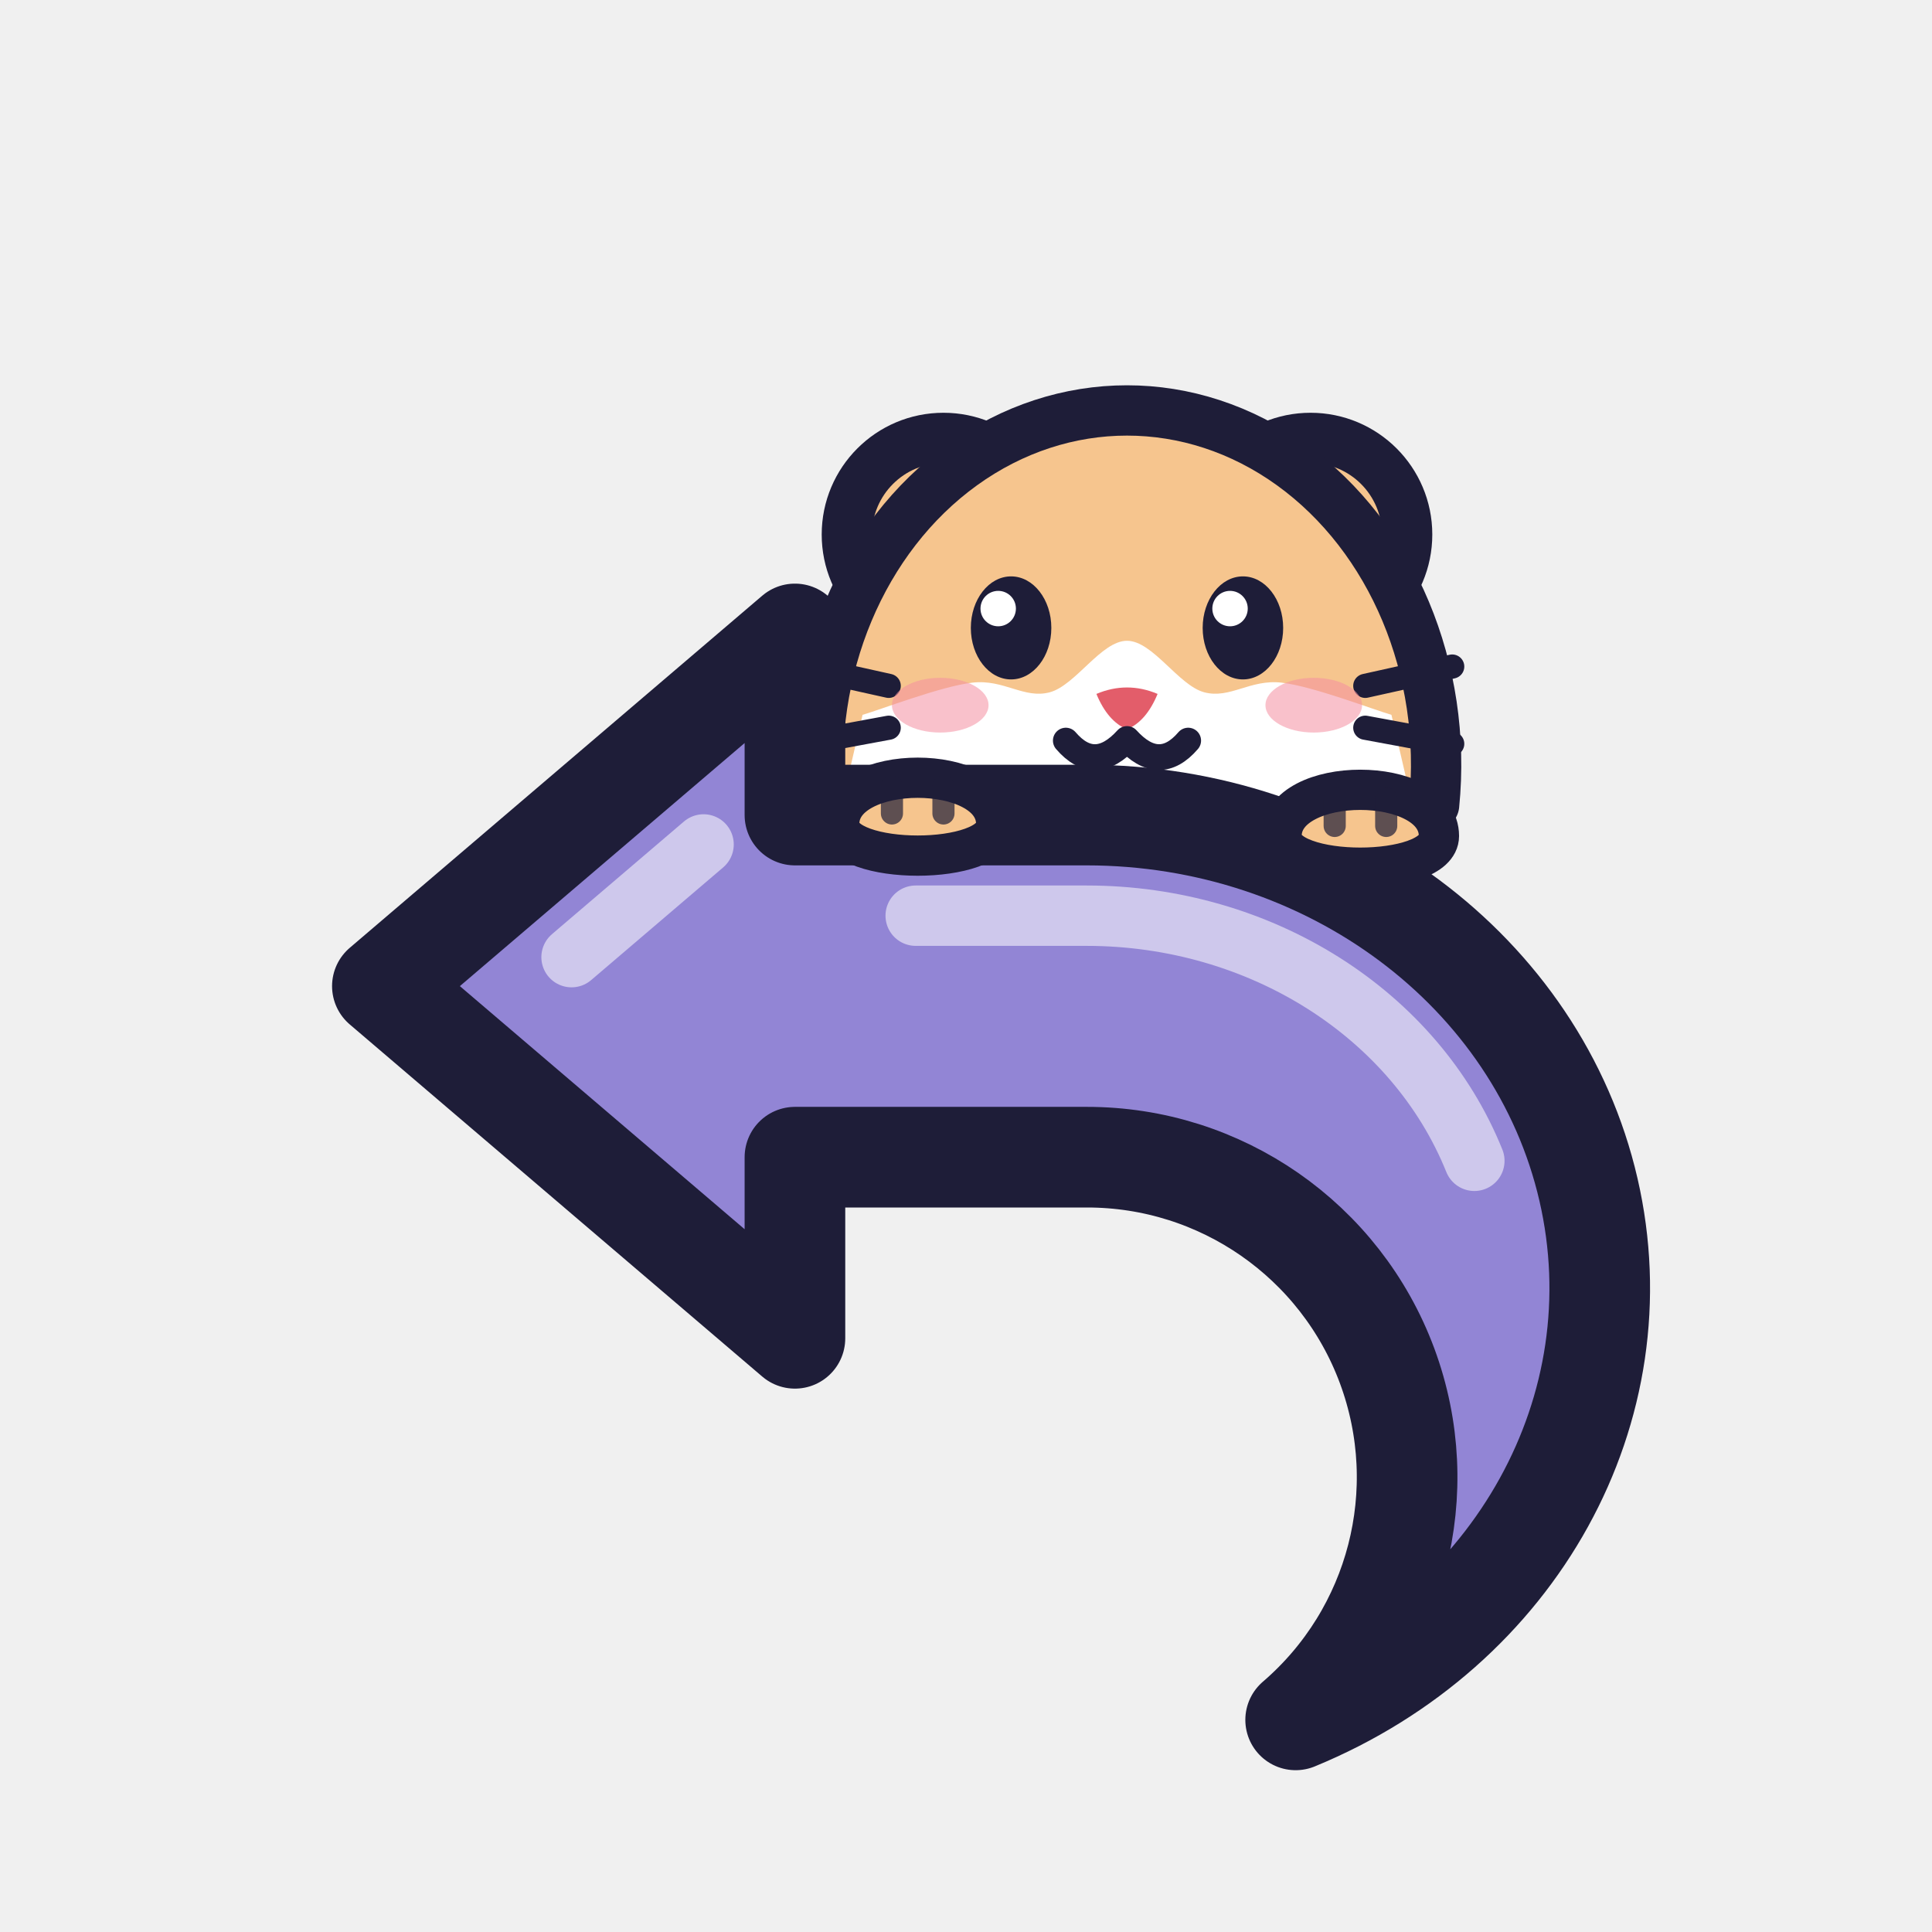
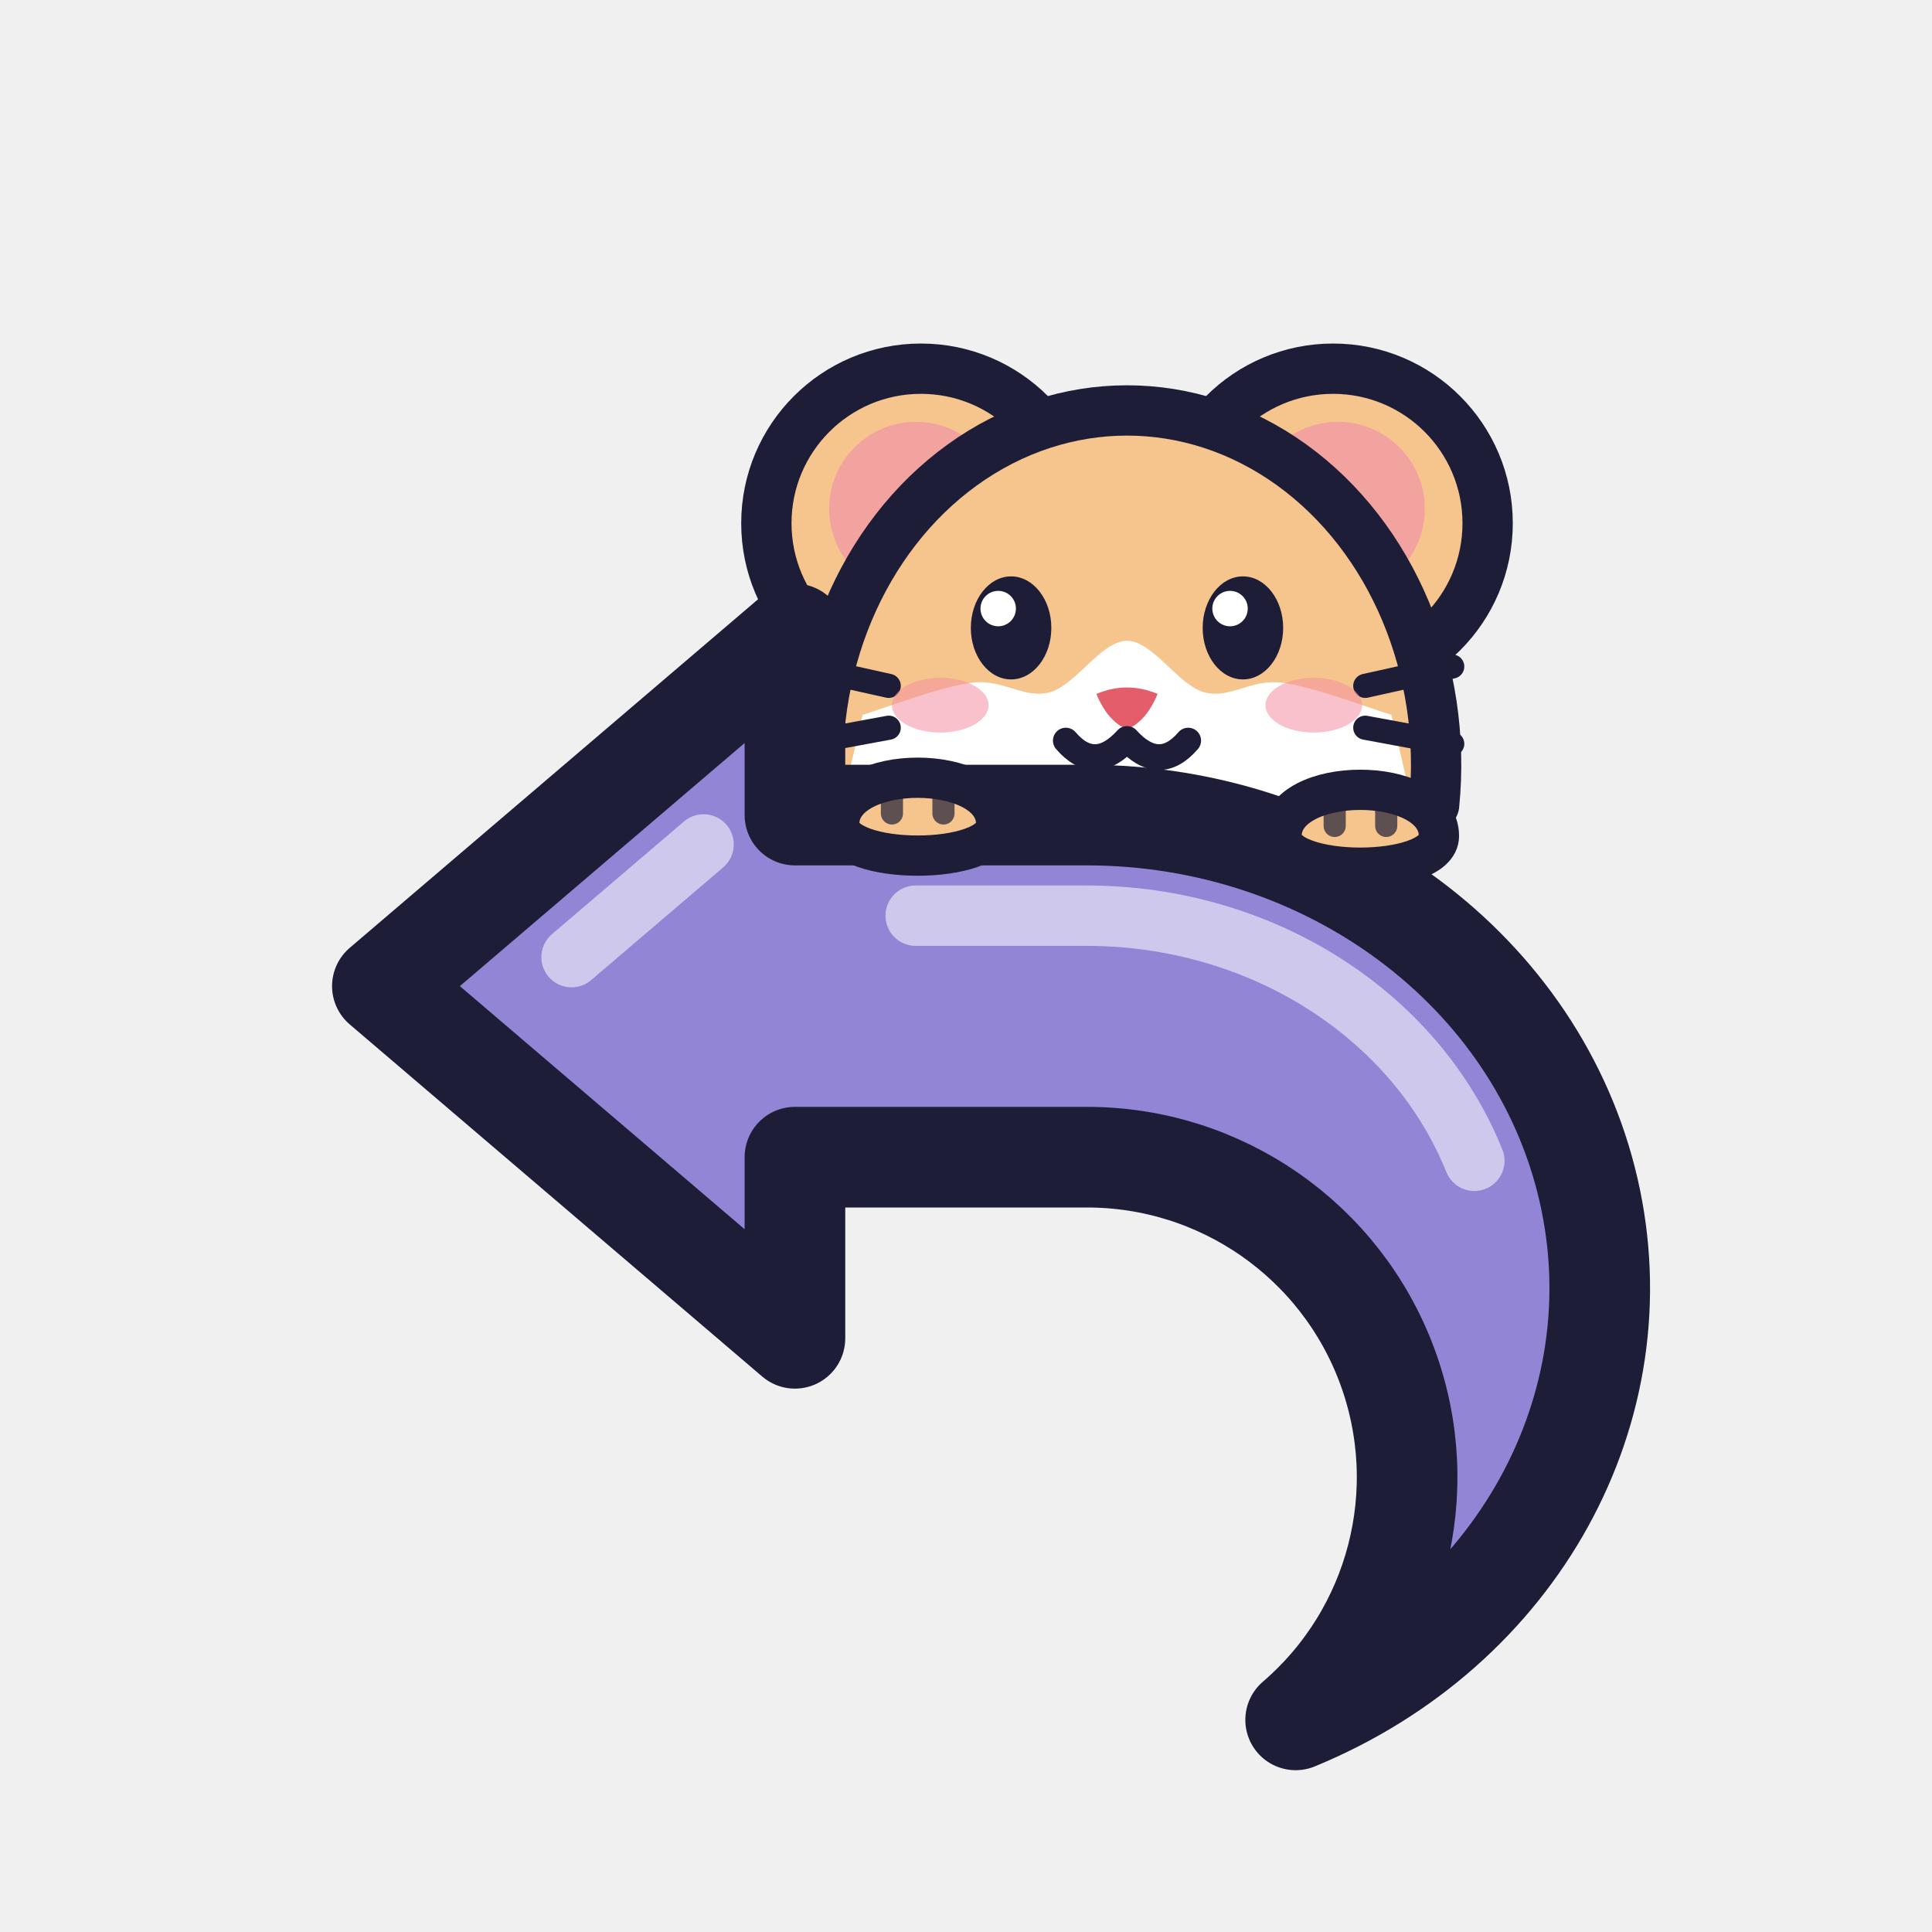
<svg xmlns="http://www.w3.org/2000/svg" width="48" height="48" viewBox="0 0 48 48">
  <g id="hamster">
-     <circle id="hf_ear0" cx="23.44" cy="13.28" r="2.4" fill="#F6C58E" stroke="#1E1D38" stroke-width="1.25" />
-     <circle id="hf_ear0_in" cx="23.88" cy="13.6" r="1.24" fill="#F2A3A0" />
-     <circle id="hf_ear1" cx="32.56" cy="13.28" r="2.4" fill="#F6C58E" stroke="#1E1D38" stroke-width="1.25" />
-     <circle id="hf_ear1_in" cx="32.12" cy="13.6" r="1.24" fill="#F2A3A0" />
+     <circle id="hf_ear0" cx="22.88" cy="13" r="3.84" fill="#F6C58E" stroke="#1E1D38" stroke-width="1.25" />
+     <circle id="hf_ear0_in" cx="22.76" cy="12.64" r="2.16" fill="#F2A3A0" />
+     <circle id="hf_ear1" cx="33.12" cy="13" r="3.84" fill="#F6C58E" stroke="#1E1D38" stroke-width="1.25" />
+     <circle id="hf_ear1_in" cx="33.24" cy="12.64" r="2.16" fill="#F2A3A0" />
    <path id="hf_head" d="M20.37 20A7.68 8.8 0 1 1 35.63 20Z" fill="#F6C58E" stroke="#1E1D38" stroke-width="1.25" stroke-linejoin="round" />
    <path id="hf_muzzle" d="M21.43 17.76C21.88 17.63 23.38 17.05 24.16 16.96C24.94 16.87 25.44 17.37 26.08 17.2C26.72 17.03 27.36 15.92 28 15.92C28.64 15.92 29.28 17.03 29.92 17.2C30.56 17.37 31.06 16.87 31.84 16.96C32.62 17.05 34.12 17.63 34.57 17.76L35.09 20L20.91 20Z" fill="#FFFFFF" />
    <ellipse id="hf_eye0" cx="25.12" cy="15.6" rx="1" ry="1.28" fill="#1E1D38" />
    <circle id="hf_eye0_hl" cx="24.8" cy="15.12" r="0.44" fill="#FFFFFF" />
    <ellipse id="hf_eye1" cx="30.88" cy="15.6" rx="1" ry="1.28" fill="#1E1D38" />
    <circle id="hf_eye1_hl" cx="30.56" cy="15.12" r="0.44" fill="#FFFFFF" />
    <path id="hf_nose" d="M27.24 17.24Q28 16.92 28.76 17.24Q28.48 17.92 28 18.12Q27.52 17.92 27.24 17.24Z" fill="#E35D6A" />
    <path id="hf_mouth" d="M26.48 18.4Q27.2 19.24 28 18.36Q28.8 19.24 29.52 18.4" fill="none" stroke="#1E1D38" stroke-width="0.64" stroke-linecap="round" stroke-linejoin="round" />
    <path id="hf_whisker_l0" d="M22.08 17.04L19.92 16.56" fill="none" stroke="#1E1D38" stroke-width="0.6" stroke-linecap="round" />
    <path id="hf_whisker_r0" d="M33.92 17.04L36.08 16.56" fill="none" stroke="#1E1D38" stroke-width="0.6" stroke-linecap="round" />
    <path id="hf_whisker_l1" d="M22.08 18.08L19.92 18.48" fill="none" stroke="#1E1D38" stroke-width="0.6" stroke-linecap="round" />
    <path id="hf_whisker_r1" d="M33.92 18.08L36.08 18.48" fill="none" stroke="#1E1D38" stroke-width="0.6" stroke-linecap="round" />
    <ellipse id="hf_blush0" cx="23.36" cy="17.52" rx="1.2" ry="0.68" fill="#F48FA0" fill-opacity="0.55" />
    <ellipse id="hf_blush1" cx="32.64" cy="17.52" rx="1.2" ry="0.68" fill="#F48FA0" fill-opacity="0.55" />
  </g>
  <g id="object">
    <path id="arrow" d="M9.5 24.5L19.75 15.75V20.25H27A12.75 11.75 0 0 1 32.19 42.73A7.95 7.95 0 0 0 27 28.75H19.75V33.25Z" fill="#9285D5" stroke="#1E1D38" stroke-width="2.5" stroke-linejoin="round" />
  </g>
  <g id="front">
    <path id="hf_paws_pads" d="M20.85 20.47C20.85 18.94 24.75 18.94 24.75 20.47C24.75 21.52 20.85 21.52 20.85 20.47ZM31.84 20.77C31.84 19.24 35.75 19.24 35.75 20.77C35.75 21.82 31.84 21.82 31.84 20.77Z" fill="#F6C58E" stroke="#1E1D38" stroke-width="1" stroke-linejoin="round" />
    <path id="hf_paws_toes" d="M22.16 19.54V20.21M23.44 19.54V20.21M33.16 19.84V20.52M34.44 19.84V20.52" fill="none" stroke="#1E1D38" stroke-width="0.55" stroke-opacity="0.7" stroke-linecap="round" />
  </g>
  <g id="glint">
    <path id="arrow_gloss" d="M14.2 23.78L17.48 20.98M22.75 22.75H27A10.25 9.25 0 0 1 36.63 28.84" fill="none" stroke="#FFFFFF" stroke-width="1.5" stroke-opacity="0.55" stroke-linecap="round" />
  </g>
</svg>
